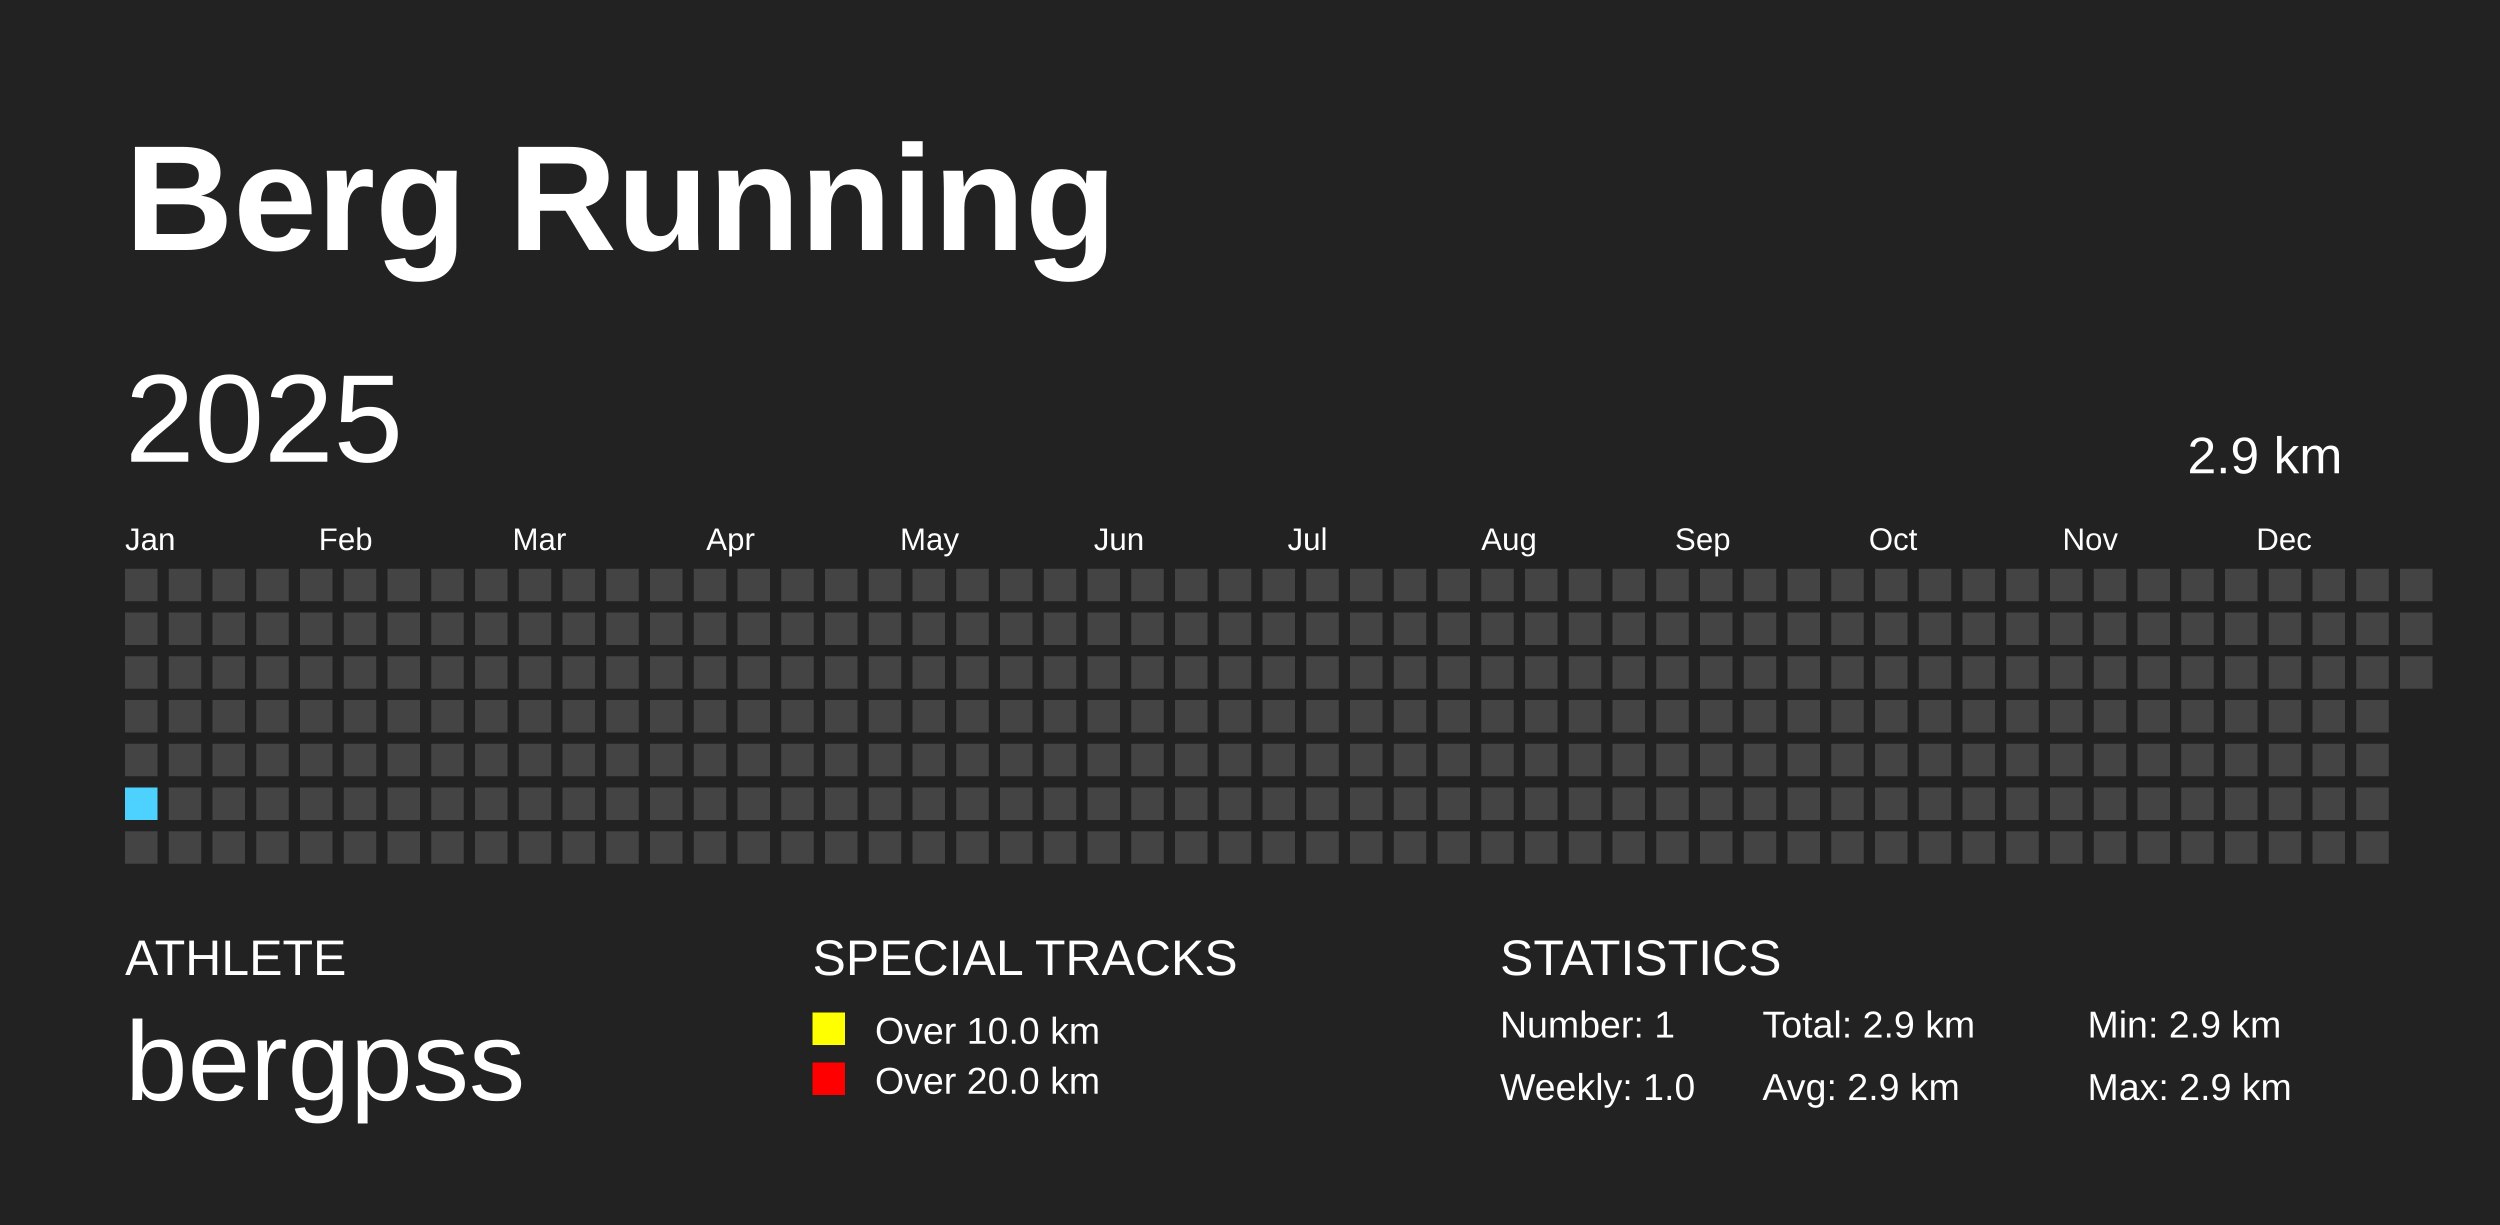
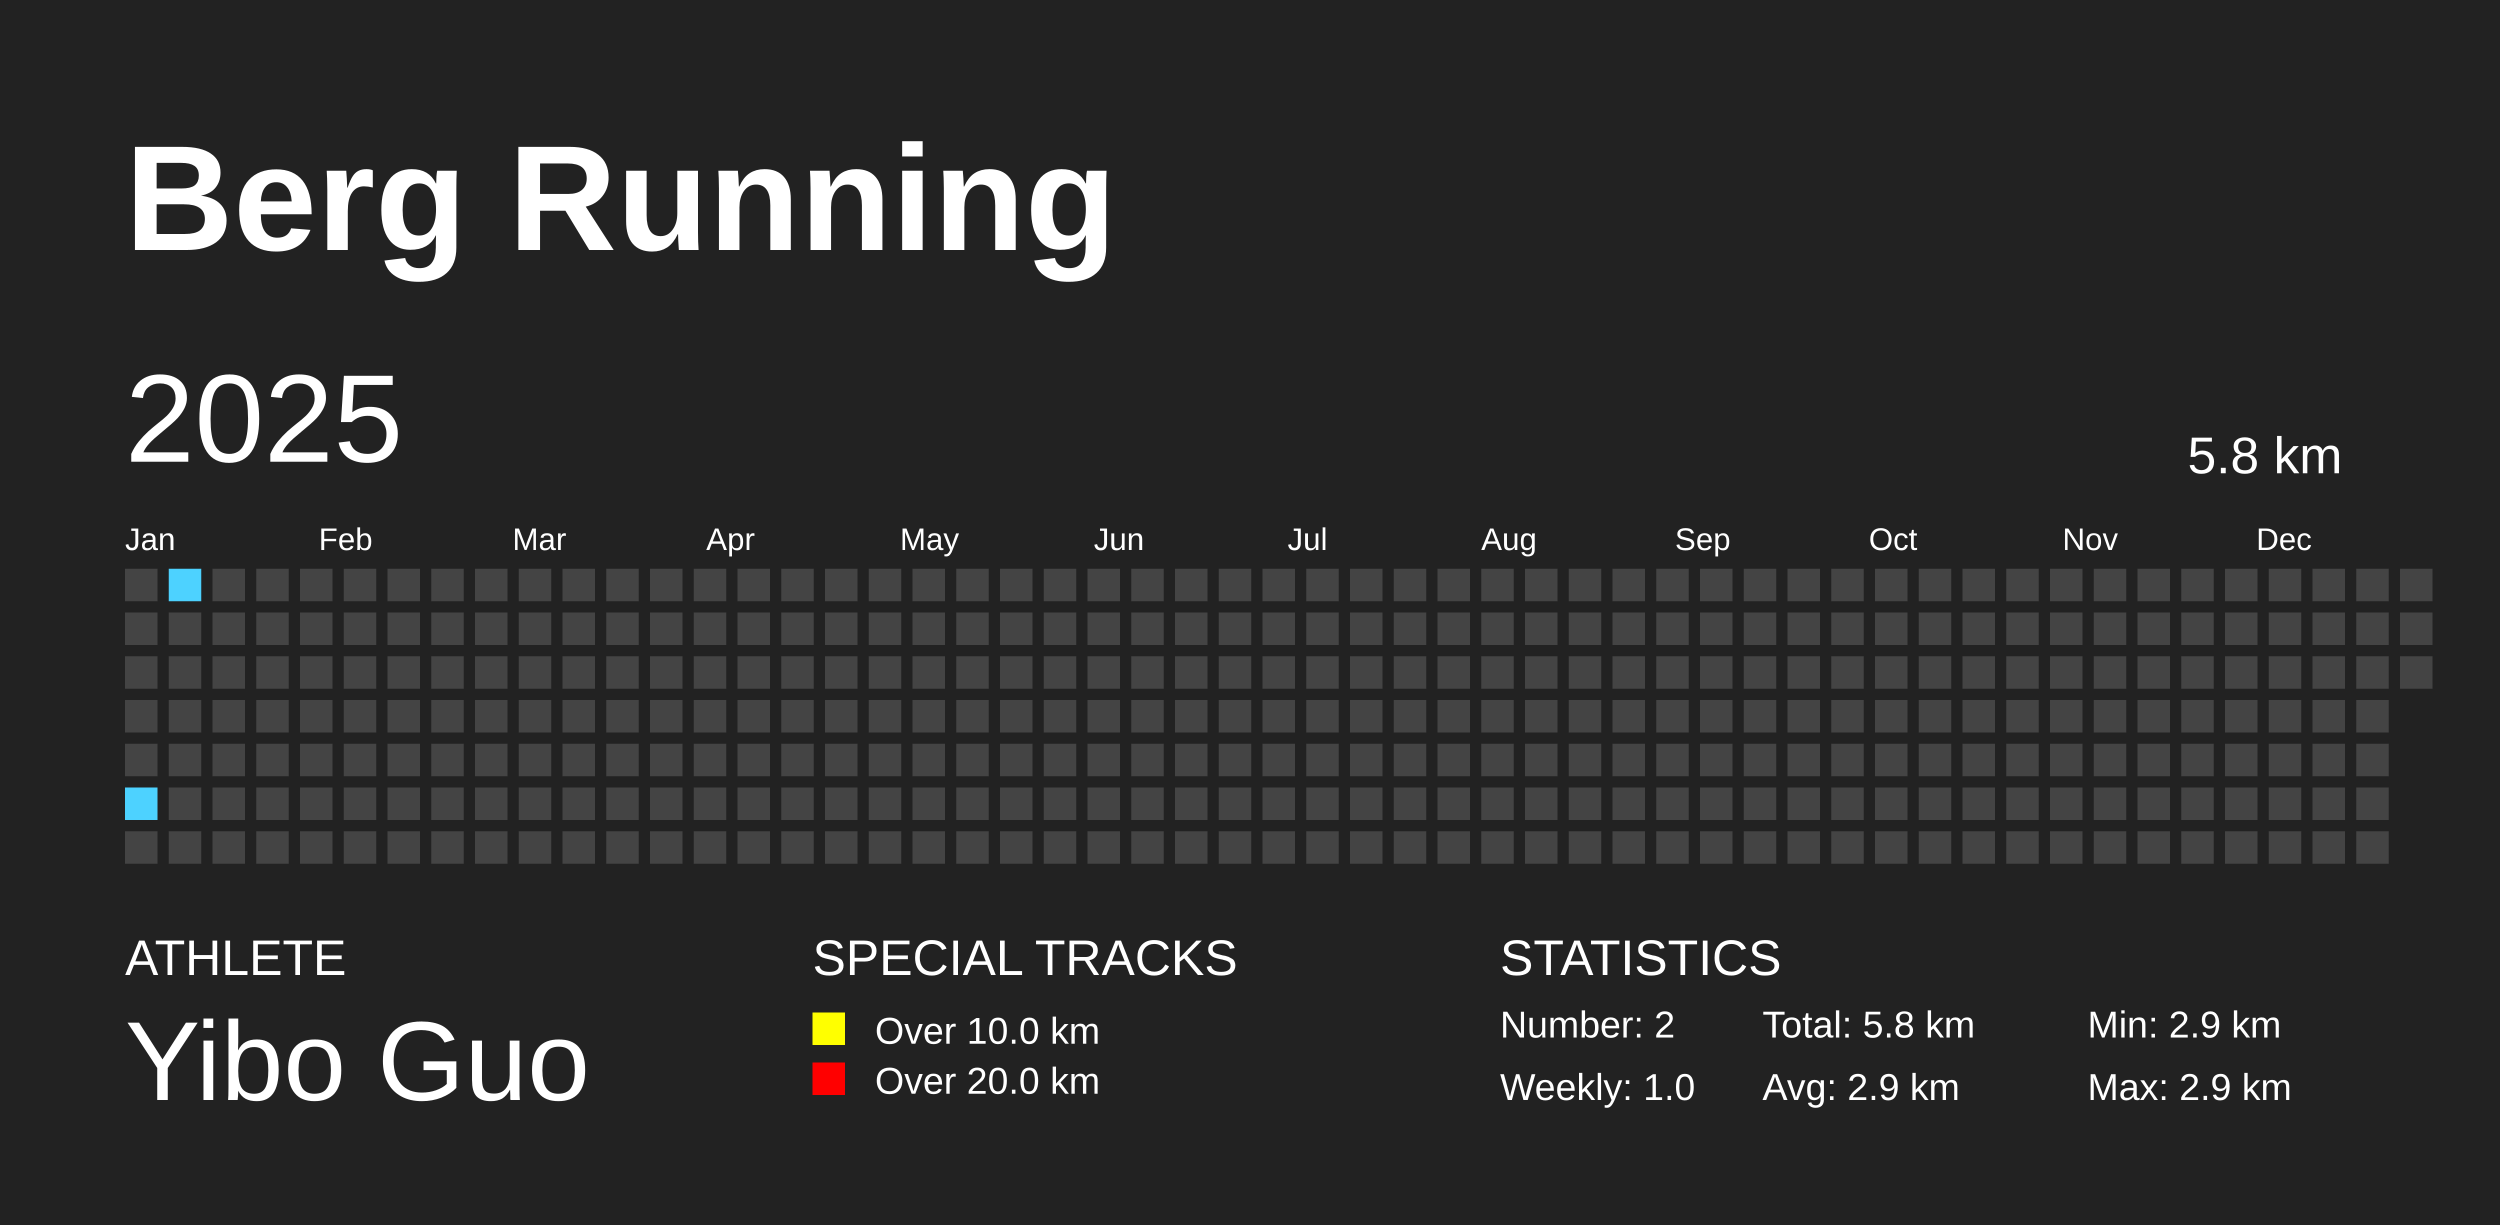
<svg xmlns="http://www.w3.org/2000/svg" baseProfile="full" height="98mm" version="1.1" viewBox="0,0,200,98" width="200mm">
  <defs />
  <rect fill="#222222" height="98" width="200" x="0" y="0" />
  <text fill="#FFFFFF" style="font-size:12px; font-family:Arial; font-weight:bold;" x="10" y="20">Berg Running</text>
  <text fill="#FFFFFF" style="font-size:4px; font-family:Arial" x="10" y="78">ATHLETE</text>
-   <text fill="#FFFFFF" style="font-size:9px; font-family:Arial" x="10" y="88">bergpss</text>
+   <text fill="#FFFFFF" style="font-size:9px; font-family:Arial" x="10" y="88">Yibo Guo</text>
  <text fill="#FFFFFF" style="font-size:4px; font-family:Arial" x="65" y="78">SPECIAL TRACKS</text>
  <rect fill="yellow" height="2.6" width="2.6" x="65" y="81" />
  <text fill="#FFFFFF" style="font-size:3px; font-family:Arial" x="70" y="83.5">Over 10.0 km</text>
  <rect fill="red" height="2.6" width="2.6" x="65" y="85" />
  <text fill="#FFFFFF" style="font-size:3px; font-family:Arial" x="70" y="87.5">Over 20.0 km</text>
  <text fill="#FFFFFF" style="font-size:4px; font-family:Arial" x="120" y="78">STATISTICS</text>
-   <text fill="#FFFFFF" style="font-size:3px; font-family:Arial" x="120" y="83">Number: 1</text>
+   <text fill="#FFFFFF" style="font-size:3px; font-family:Arial" x="120" y="83">Number: 2</text>
  <text fill="#FFFFFF" style="font-size:3px; font-family:Arial" x="120" y="88">Weekly: 1.0</text>
-   <text fill="#FFFFFF" style="font-size:3px; font-family:Arial" x="141" y="83">Total: 2.9 km</text>
+   <text fill="#FFFFFF" style="font-size:3px; font-family:Arial" x="141" y="83">Total: 5.8 km</text>
  <text fill="#FFFFFF" style="font-size:3px; font-family:Arial" x="141" y="88">Avg: 2.9 km</text>
  <text fill="#FFFFFF" style="font-size:3px; font-family:Arial" x="167" y="83">Min: 2.9 km</text>
  <text fill="#FFFFFF" style="font-size:3px; font-family:Arial" x="167" y="88">Max: 2.9 km</text>
  <text dominant-baseline="hanging" fill="#FFFFFF" style="font-size:10.0px; font-family:Arial;" x="10" y="30">2025</text>
-   <text dominant-baseline="hanging" fill="#FFFFFF" style="font-size:4.125px; font-family:Arial;" x="175" y="35">2.9 km</text>
+   <text dominant-baseline="hanging" fill="#FFFFFF" style="font-size:4.125px; font-family:Arial;" x="175" y="35">5.8 km</text>
  <text fill="#FFFFFF" style="font-size:2.5px; font-family:Arial" x="10.0" y="44">Jan</text>
  <text fill="#FFFFFF" style="font-size:2.5px; font-family:Arial" x="25.5" y="44">Feb</text>
  <text fill="#FFFFFF" style="font-size:2.5px; font-family:Arial" x="41.0" y="44">Mar</text>
  <text fill="#FFFFFF" style="font-size:2.5px; font-family:Arial" x="56.5" y="44">Apr</text>
  <text fill="#FFFFFF" style="font-size:2.5px; font-family:Arial" x="72.0" y="44">May</text>
  <text fill="#FFFFFF" style="font-size:2.5px; font-family:Arial" x="87.5" y="44">Jun</text>
  <text fill="#FFFFFF" style="font-size:2.5px; font-family:Arial" x="103.0" y="44">Jul</text>
  <text fill="#FFFFFF" style="font-size:2.5px; font-family:Arial" x="118.5" y="44">Aug</text>
  <text fill="#FFFFFF" style="font-size:2.5px; font-family:Arial" x="134.0" y="44">Sep</text>
  <text fill="#FFFFFF" style="font-size:2.5px; font-family:Arial" x="149.5" y="44">Oct</text>
  <text fill="#FFFFFF" style="font-size:2.5px; font-family:Arial" x="165.0" y="44">Nov</text>
  <text fill="#FFFFFF" style="font-size:2.5px; font-family:Arial" x="180.5" y="44">Dec</text>
  <rect fill="#444444" height="2.6" width="2.6" x="10.0" y="45.5" />
  <rect fill="#444444" height="2.6" width="2.6" x="10.0" y="49.0" />
  <rect fill="#444444" height="2.6" width="2.6" x="10.0" y="52.5" />
  <rect fill="#444444" height="2.6" width="2.6" x="10.0" y="56.0" />
  <rect fill="#444444" height="2.6" width="2.6" x="10.0" y="59.5" />
  <rect fill="#4DD2FF" height="2.6" width="2.6" x="10.0" y="63.0" />
  <rect fill="#444444" height="2.6" width="2.6" x="10.0" y="66.5" />
-   <rect fill="#444444" height="2.6" width="2.6" x="13.5" y="45.5" />
+   <rect fill="#4DD2FF" height="2.6" width="2.6" x="13.5" y="45.5" />
  <rect fill="#444444" height="2.6" width="2.6" x="13.5" y="49.0" />
  <rect fill="#444444" height="2.6" width="2.6" x="13.5" y="52.5" />
  <rect fill="#444444" height="2.6" width="2.6" x="13.5" y="56.0" />
  <rect fill="#444444" height="2.6" width="2.6" x="13.5" y="59.5" />
  <rect fill="#444444" height="2.6" width="2.6" x="13.5" y="63.0" />
  <rect fill="#444444" height="2.6" width="2.6" x="13.5" y="66.5" />
  <rect fill="#444444" height="2.6" width="2.6" x="17.0" y="45.5" />
  <rect fill="#444444" height="2.6" width="2.6" x="17.0" y="49.0" />
  <rect fill="#444444" height="2.6" width="2.6" x="17.0" y="52.5" />
  <rect fill="#444444" height="2.6" width="2.6" x="17.0" y="56.0" />
  <rect fill="#444444" height="2.6" width="2.6" x="17.0" y="59.5" />
  <rect fill="#444444" height="2.6" width="2.6" x="17.0" y="63.0" />
  <rect fill="#444444" height="2.6" width="2.6" x="17.0" y="66.5" />
  <rect fill="#444444" height="2.6" width="2.6" x="20.5" y="45.5" />
  <rect fill="#444444" height="2.6" width="2.6" x="20.5" y="49.0" />
  <rect fill="#444444" height="2.6" width="2.6" x="20.5" y="52.5" />
  <rect fill="#444444" height="2.6" width="2.6" x="20.5" y="56.0" />
  <rect fill="#444444" height="2.6" width="2.6" x="20.5" y="59.5" />
  <rect fill="#444444" height="2.6" width="2.6" x="20.5" y="63.0" />
  <rect fill="#444444" height="2.6" width="2.6" x="20.5" y="66.5" />
  <rect fill="#444444" height="2.6" width="2.6" x="24.0" y="45.5" />
  <rect fill="#444444" height="2.6" width="2.6" x="24.0" y="49.0" />
  <rect fill="#444444" height="2.6" width="2.6" x="24.0" y="52.5" />
  <rect fill="#444444" height="2.6" width="2.6" x="24.0" y="56.0" />
  <rect fill="#444444" height="2.6" width="2.6" x="24.0" y="59.5" />
  <rect fill="#444444" height="2.6" width="2.6" x="24.0" y="63.0" />
  <rect fill="#444444" height="2.6" width="2.6" x="24.0" y="66.5" />
  <rect fill="#444444" height="2.6" width="2.6" x="27.5" y="45.5" />
  <rect fill="#444444" height="2.6" width="2.6" x="27.5" y="49.0" />
  <rect fill="#444444" height="2.6" width="2.6" x="27.5" y="52.5" />
  <rect fill="#444444" height="2.6" width="2.6" x="27.5" y="56.0" />
  <rect fill="#444444" height="2.6" width="2.6" x="27.5" y="59.5" />
  <rect fill="#444444" height="2.6" width="2.6" x="27.5" y="63.0" />
  <rect fill="#444444" height="2.6" width="2.6" x="27.5" y="66.5" />
  <rect fill="#444444" height="2.6" width="2.6" x="31.0" y="45.5" />
  <rect fill="#444444" height="2.6" width="2.6" x="31.0" y="49.0" />
  <rect fill="#444444" height="2.6" width="2.6" x="31.0" y="52.5" />
  <rect fill="#444444" height="2.6" width="2.6" x="31.0" y="56.0" />
  <rect fill="#444444" height="2.6" width="2.6" x="31.0" y="59.5" />
  <rect fill="#444444" height="2.6" width="2.6" x="31.0" y="63.0" />
  <rect fill="#444444" height="2.6" width="2.6" x="31.0" y="66.5" />
  <rect fill="#444444" height="2.6" width="2.6" x="34.5" y="45.5" />
  <rect fill="#444444" height="2.6" width="2.6" x="34.5" y="49.0" />
  <rect fill="#444444" height="2.6" width="2.6" x="34.5" y="52.5" />
  <rect fill="#444444" height="2.6" width="2.6" x="34.5" y="56.0" />
  <rect fill="#444444" height="2.6" width="2.6" x="34.5" y="59.5" />
  <rect fill="#444444" height="2.6" width="2.6" x="34.5" y="63.0" />
  <rect fill="#444444" height="2.6" width="2.6" x="34.5" y="66.5" />
  <rect fill="#444444" height="2.6" width="2.6" x="38.0" y="45.5" />
  <rect fill="#444444" height="2.6" width="2.6" x="38.0" y="49.0" />
  <rect fill="#444444" height="2.6" width="2.6" x="38.0" y="52.5" />
  <rect fill="#444444" height="2.6" width="2.6" x="38.0" y="56.0" />
  <rect fill="#444444" height="2.6" width="2.6" x="38.0" y="59.5" />
  <rect fill="#444444" height="2.6" width="2.6" x="38.0" y="63.0" />
  <rect fill="#444444" height="2.6" width="2.6" x="38.0" y="66.5" />
  <rect fill="#444444" height="2.6" width="2.6" x="41.5" y="45.5" />
  <rect fill="#444444" height="2.6" width="2.6" x="41.5" y="49.0" />
  <rect fill="#444444" height="2.6" width="2.6" x="41.5" y="52.5" />
  <rect fill="#444444" height="2.6" width="2.6" x="41.5" y="56.0" />
  <rect fill="#444444" height="2.6" width="2.6" x="41.5" y="59.5" />
  <rect fill="#444444" height="2.6" width="2.6" x="41.5" y="63.0" />
  <rect fill="#444444" height="2.6" width="2.6" x="41.5" y="66.5" />
  <rect fill="#444444" height="2.6" width="2.6" x="45.0" y="45.5" />
  <rect fill="#444444" height="2.6" width="2.6" x="45.0" y="49.0" />
  <rect fill="#444444" height="2.6" width="2.6" x="45.0" y="52.5" />
  <rect fill="#444444" height="2.6" width="2.6" x="45.0" y="56.0" />
  <rect fill="#444444" height="2.6" width="2.6" x="45.0" y="59.5" />
  <rect fill="#444444" height="2.6" width="2.6" x="45.0" y="63.0" />
  <rect fill="#444444" height="2.6" width="2.6" x="45.0" y="66.5" />
  <rect fill="#444444" height="2.6" width="2.6" x="48.5" y="45.5" />
  <rect fill="#444444" height="2.6" width="2.6" x="48.5" y="49.0" />
  <rect fill="#444444" height="2.6" width="2.6" x="48.5" y="52.5" />
  <rect fill="#444444" height="2.6" width="2.6" x="48.5" y="56.0" />
  <rect fill="#444444" height="2.6" width="2.6" x="48.5" y="59.5" />
  <rect fill="#444444" height="2.6" width="2.6" x="48.5" y="63.0" />
  <rect fill="#444444" height="2.6" width="2.6" x="48.5" y="66.5" />
  <rect fill="#444444" height="2.6" width="2.6" x="52.0" y="45.5" />
  <rect fill="#444444" height="2.6" width="2.6" x="52.0" y="49.0" />
  <rect fill="#444444" height="2.6" width="2.6" x="52.0" y="52.5" />
  <rect fill="#444444" height="2.6" width="2.6" x="52.0" y="56.0" />
  <rect fill="#444444" height="2.6" width="2.6" x="52.0" y="59.5" />
  <rect fill="#444444" height="2.6" width="2.6" x="52.0" y="63.0" />
  <rect fill="#444444" height="2.6" width="2.6" x="52.0" y="66.5" />
  <rect fill="#444444" height="2.6" width="2.6" x="55.5" y="45.5" />
  <rect fill="#444444" height="2.6" width="2.6" x="55.5" y="49.0" />
  <rect fill="#444444" height="2.6" width="2.6" x="55.5" y="52.5" />
  <rect fill="#444444" height="2.6" width="2.6" x="55.5" y="56.0" />
  <rect fill="#444444" height="2.6" width="2.6" x="55.5" y="59.5" />
  <rect fill="#444444" height="2.6" width="2.6" x="55.5" y="63.0" />
  <rect fill="#444444" height="2.6" width="2.6" x="55.5" y="66.5" />
  <rect fill="#444444" height="2.6" width="2.6" x="59.0" y="45.5" />
  <rect fill="#444444" height="2.6" width="2.6" x="59.0" y="49.0" />
  <rect fill="#444444" height="2.6" width="2.6" x="59.0" y="52.5" />
  <rect fill="#444444" height="2.6" width="2.6" x="59.0" y="56.0" />
  <rect fill="#444444" height="2.6" width="2.6" x="59.0" y="59.5" />
  <rect fill="#444444" height="2.6" width="2.6" x="59.0" y="63.0" />
  <rect fill="#444444" height="2.6" width="2.6" x="59.0" y="66.5" />
  <rect fill="#444444" height="2.6" width="2.6" x="62.5" y="45.5" />
  <rect fill="#444444" height="2.6" width="2.6" x="62.5" y="49.0" />
  <rect fill="#444444" height="2.6" width="2.6" x="62.5" y="52.5" />
  <rect fill="#444444" height="2.6" width="2.6" x="62.5" y="56.0" />
  <rect fill="#444444" height="2.6" width="2.6" x="62.5" y="59.5" />
  <rect fill="#444444" height="2.6" width="2.6" x="62.5" y="63.0" />
  <rect fill="#444444" height="2.6" width="2.6" x="62.5" y="66.5" />
  <rect fill="#444444" height="2.6" width="2.6" x="66.0" y="45.5" />
  <rect fill="#444444" height="2.6" width="2.6" x="66.0" y="49.0" />
  <rect fill="#444444" height="2.6" width="2.6" x="66.0" y="52.5" />
  <rect fill="#444444" height="2.6" width="2.6" x="66.0" y="56.0" />
  <rect fill="#444444" height="2.6" width="2.6" x="66.0" y="59.5" />
  <rect fill="#444444" height="2.6" width="2.6" x="66.0" y="63.0" />
  <rect fill="#444444" height="2.6" width="2.6" x="66.0" y="66.5" />
  <rect fill="#444444" height="2.6" width="2.6" x="69.5" y="45.5" />
  <rect fill="#444444" height="2.6" width="2.6" x="69.5" y="49.0" />
  <rect fill="#444444" height="2.6" width="2.6" x="69.5" y="52.5" />
  <rect fill="#444444" height="2.6" width="2.6" x="69.5" y="56.0" />
  <rect fill="#444444" height="2.6" width="2.6" x="69.5" y="59.5" />
  <rect fill="#444444" height="2.6" width="2.6" x="69.5" y="63.0" />
  <rect fill="#444444" height="2.6" width="2.6" x="69.5" y="66.5" />
  <rect fill="#444444" height="2.6" width="2.6" x="73.0" y="45.5" />
  <rect fill="#444444" height="2.6" width="2.6" x="73.0" y="49.0" />
  <rect fill="#444444" height="2.6" width="2.6" x="73.0" y="52.5" />
  <rect fill="#444444" height="2.6" width="2.6" x="73.0" y="56.0" />
  <rect fill="#444444" height="2.6" width="2.6" x="73.0" y="59.5" />
  <rect fill="#444444" height="2.6" width="2.6" x="73.0" y="63.0" />
  <rect fill="#444444" height="2.6" width="2.6" x="73.0" y="66.5" />
  <rect fill="#444444" height="2.6" width="2.6" x="76.5" y="45.5" />
  <rect fill="#444444" height="2.6" width="2.6" x="76.5" y="49.0" />
  <rect fill="#444444" height="2.6" width="2.6" x="76.5" y="52.5" />
  <rect fill="#444444" height="2.6" width="2.6" x="76.5" y="56.0" />
  <rect fill="#444444" height="2.6" width="2.6" x="76.5" y="59.5" />
  <rect fill="#444444" height="2.6" width="2.6" x="76.5" y="63.0" />
  <rect fill="#444444" height="2.6" width="2.6" x="76.5" y="66.5" />
  <rect fill="#444444" height="2.6" width="2.6" x="80.0" y="45.5" />
  <rect fill="#444444" height="2.6" width="2.6" x="80.0" y="49.0" />
  <rect fill="#444444" height="2.6" width="2.6" x="80.0" y="52.5" />
  <rect fill="#444444" height="2.6" width="2.6" x="80.0" y="56.0" />
  <rect fill="#444444" height="2.6" width="2.6" x="80.0" y="59.5" />
  <rect fill="#444444" height="2.6" width="2.6" x="80.0" y="63.0" />
  <rect fill="#444444" height="2.6" width="2.6" x="80.0" y="66.5" />
  <rect fill="#444444" height="2.6" width="2.6" x="83.5" y="45.5" />
  <rect fill="#444444" height="2.6" width="2.6" x="83.5" y="49.0" />
  <rect fill="#444444" height="2.6" width="2.6" x="83.5" y="52.5" />
  <rect fill="#444444" height="2.6" width="2.6" x="83.5" y="56.0" />
  <rect fill="#444444" height="2.6" width="2.6" x="83.5" y="59.5" />
  <rect fill="#444444" height="2.6" width="2.6" x="83.5" y="63.0" />
  <rect fill="#444444" height="2.6" width="2.6" x="83.5" y="66.5" />
  <rect fill="#444444" height="2.6" width="2.6" x="87.0" y="45.5" />
  <rect fill="#444444" height="2.6" width="2.6" x="87.0" y="49.0" />
  <rect fill="#444444" height="2.6" width="2.6" x="87.0" y="52.5" />
  <rect fill="#444444" height="2.6" width="2.6" x="87.0" y="56.0" />
  <rect fill="#444444" height="2.6" width="2.6" x="87.0" y="59.5" />
  <rect fill="#444444" height="2.6" width="2.6" x="87.0" y="63.0" />
  <rect fill="#444444" height="2.6" width="2.6" x="87.0" y="66.5" />
  <rect fill="#444444" height="2.6" width="2.6" x="90.5" y="45.5" />
  <rect fill="#444444" height="2.6" width="2.6" x="90.5" y="49.0" />
  <rect fill="#444444" height="2.6" width="2.6" x="90.5" y="52.5" />
  <rect fill="#444444" height="2.6" width="2.6" x="90.5" y="56.0" />
  <rect fill="#444444" height="2.6" width="2.6" x="90.5" y="59.5" />
  <rect fill="#444444" height="2.6" width="2.6" x="90.5" y="63.0" />
  <rect fill="#444444" height="2.6" width="2.6" x="90.5" y="66.5" />
  <rect fill="#444444" height="2.6" width="2.6" x="94.0" y="45.5" />
  <rect fill="#444444" height="2.6" width="2.6" x="94.0" y="49.0" />
  <rect fill="#444444" height="2.6" width="2.6" x="94.0" y="52.5" />
  <rect fill="#444444" height="2.6" width="2.6" x="94.0" y="56.0" />
  <rect fill="#444444" height="2.6" width="2.6" x="94.0" y="59.5" />
  <rect fill="#444444" height="2.6" width="2.6" x="94.0" y="63.0" />
  <rect fill="#444444" height="2.6" width="2.6" x="94.0" y="66.5" />
  <rect fill="#444444" height="2.6" width="2.6" x="97.5" y="45.5" />
  <rect fill="#444444" height="2.6" width="2.6" x="97.5" y="49.0" />
  <rect fill="#444444" height="2.6" width="2.6" x="97.5" y="52.5" />
  <rect fill="#444444" height="2.6" width="2.6" x="97.5" y="56.0" />
  <rect fill="#444444" height="2.6" width="2.6" x="97.5" y="59.5" />
  <rect fill="#444444" height="2.6" width="2.6" x="97.5" y="63.0" />
  <rect fill="#444444" height="2.6" width="2.6" x="97.5" y="66.5" />
  <rect fill="#444444" height="2.6" width="2.6" x="101.0" y="45.5" />
  <rect fill="#444444" height="2.6" width="2.6" x="101.0" y="49.0" />
  <rect fill="#444444" height="2.6" width="2.6" x="101.0" y="52.5" />
  <rect fill="#444444" height="2.6" width="2.6" x="101.0" y="56.0" />
  <rect fill="#444444" height="2.6" width="2.6" x="101.0" y="59.5" />
  <rect fill="#444444" height="2.6" width="2.6" x="101.0" y="63.0" />
  <rect fill="#444444" height="2.6" width="2.6" x="101.0" y="66.5" />
  <rect fill="#444444" height="2.6" width="2.6" x="104.5" y="45.5" />
  <rect fill="#444444" height="2.6" width="2.6" x="104.5" y="49.0" />
  <rect fill="#444444" height="2.6" width="2.6" x="104.5" y="52.5" />
  <rect fill="#444444" height="2.6" width="2.6" x="104.5" y="56.0" />
  <rect fill="#444444" height="2.6" width="2.6" x="104.5" y="59.5" />
  <rect fill="#444444" height="2.6" width="2.6" x="104.5" y="63.0" />
  <rect fill="#444444" height="2.6" width="2.6" x="104.5" y="66.5" />
  <rect fill="#444444" height="2.6" width="2.6" x="108.0" y="45.5" />
  <rect fill="#444444" height="2.6" width="2.6" x="108.0" y="49.0" />
  <rect fill="#444444" height="2.6" width="2.6" x="108.0" y="52.5" />
  <rect fill="#444444" height="2.6" width="2.6" x="108.0" y="56.0" />
  <rect fill="#444444" height="2.6" width="2.6" x="108.0" y="59.5" />
  <rect fill="#444444" height="2.6" width="2.6" x="108.0" y="63.0" />
  <rect fill="#444444" height="2.6" width="2.6" x="108.0" y="66.5" />
  <rect fill="#444444" height="2.6" width="2.6" x="111.5" y="45.5" />
  <rect fill="#444444" height="2.6" width="2.6" x="111.5" y="49.0" />
  <rect fill="#444444" height="2.6" width="2.6" x="111.5" y="52.5" />
  <rect fill="#444444" height="2.6" width="2.6" x="111.5" y="56.0" />
  <rect fill="#444444" height="2.6" width="2.6" x="111.5" y="59.5" />
  <rect fill="#444444" height="2.6" width="2.6" x="111.5" y="63.0" />
  <rect fill="#444444" height="2.6" width="2.6" x="111.5" y="66.5" />
  <rect fill="#444444" height="2.6" width="2.6" x="115.0" y="45.5" />
  <rect fill="#444444" height="2.6" width="2.6" x="115.0" y="49.0" />
  <rect fill="#444444" height="2.6" width="2.6" x="115.0" y="52.5" />
  <rect fill="#444444" height="2.6" width="2.6" x="115.0" y="56.0" />
  <rect fill="#444444" height="2.6" width="2.6" x="115.0" y="59.5" />
  <rect fill="#444444" height="2.6" width="2.6" x="115.0" y="63.0" />
  <rect fill="#444444" height="2.6" width="2.6" x="115.0" y="66.5" />
  <rect fill="#444444" height="2.6" width="2.6" x="118.5" y="45.5" />
  <rect fill="#444444" height="2.6" width="2.6" x="118.5" y="49.0" />
  <rect fill="#444444" height="2.6" width="2.6" x="118.5" y="52.5" />
  <rect fill="#444444" height="2.6" width="2.6" x="118.5" y="56.0" />
  <rect fill="#444444" height="2.6" width="2.6" x="118.5" y="59.5" />
  <rect fill="#444444" height="2.6" width="2.6" x="118.5" y="63.0" />
  <rect fill="#444444" height="2.6" width="2.6" x="118.5" y="66.5" />
  <rect fill="#444444" height="2.6" width="2.6" x="122.0" y="45.5" />
  <rect fill="#444444" height="2.6" width="2.6" x="122.0" y="49.0" />
  <rect fill="#444444" height="2.6" width="2.6" x="122.0" y="52.5" />
  <rect fill="#444444" height="2.6" width="2.6" x="122.0" y="56.0" />
  <rect fill="#444444" height="2.6" width="2.6" x="122.0" y="59.5" />
  <rect fill="#444444" height="2.6" width="2.6" x="122.0" y="63.0" />
  <rect fill="#444444" height="2.6" width="2.6" x="122.0" y="66.5" />
  <rect fill="#444444" height="2.6" width="2.6" x="125.5" y="45.5" />
  <rect fill="#444444" height="2.6" width="2.6" x="125.5" y="49.0" />
  <rect fill="#444444" height="2.6" width="2.6" x="125.5" y="52.5" />
  <rect fill="#444444" height="2.6" width="2.6" x="125.5" y="56.0" />
  <rect fill="#444444" height="2.6" width="2.6" x="125.5" y="59.5" />
  <rect fill="#444444" height="2.6" width="2.6" x="125.5" y="63.0" />
  <rect fill="#444444" height="2.6" width="2.6" x="125.5" y="66.5" />
  <rect fill="#444444" height="2.6" width="2.6" x="129.0" y="45.5" />
  <rect fill="#444444" height="2.6" width="2.6" x="129.0" y="49.0" />
  <rect fill="#444444" height="2.6" width="2.6" x="129.0" y="52.5" />
  <rect fill="#444444" height="2.6" width="2.6" x="129.0" y="56.0" />
  <rect fill="#444444" height="2.6" width="2.6" x="129.0" y="59.5" />
  <rect fill="#444444" height="2.6" width="2.6" x="129.0" y="63.0" />
  <rect fill="#444444" height="2.6" width="2.6" x="129.0" y="66.5" />
  <rect fill="#444444" height="2.6" width="2.6" x="132.5" y="45.5" />
  <rect fill="#444444" height="2.6" width="2.6" x="132.5" y="49.0" />
  <rect fill="#444444" height="2.6" width="2.6" x="132.5" y="52.5" />
  <rect fill="#444444" height="2.6" width="2.6" x="132.5" y="56.0" />
  <rect fill="#444444" height="2.6" width="2.6" x="132.5" y="59.5" />
  <rect fill="#444444" height="2.6" width="2.6" x="132.5" y="63.0" />
  <rect fill="#444444" height="2.6" width="2.6" x="132.5" y="66.5" />
  <rect fill="#444444" height="2.6" width="2.6" x="136.0" y="45.5" />
  <rect fill="#444444" height="2.6" width="2.6" x="136.0" y="49.0" />
  <rect fill="#444444" height="2.6" width="2.6" x="136.0" y="52.5" />
  <rect fill="#444444" height="2.6" width="2.6" x="136.0" y="56.0" />
  <rect fill="#444444" height="2.6" width="2.6" x="136.0" y="59.5" />
  <rect fill="#444444" height="2.6" width="2.6" x="136.0" y="63.0" />
  <rect fill="#444444" height="2.6" width="2.6" x="136.0" y="66.5" />
  <rect fill="#444444" height="2.6" width="2.6" x="139.5" y="45.5" />
  <rect fill="#444444" height="2.6" width="2.6" x="139.5" y="49.0" />
  <rect fill="#444444" height="2.6" width="2.6" x="139.5" y="52.5" />
  <rect fill="#444444" height="2.6" width="2.6" x="139.5" y="56.0" />
  <rect fill="#444444" height="2.6" width="2.6" x="139.5" y="59.5" />
  <rect fill="#444444" height="2.6" width="2.6" x="139.5" y="63.0" />
  <rect fill="#444444" height="2.6" width="2.6" x="139.5" y="66.5" />
  <rect fill="#444444" height="2.6" width="2.6" x="143.0" y="45.5" />
  <rect fill="#444444" height="2.6" width="2.6" x="143.0" y="49.0" />
  <rect fill="#444444" height="2.6" width="2.6" x="143.0" y="52.5" />
  <rect fill="#444444" height="2.6" width="2.6" x="143.0" y="56.0" />
  <rect fill="#444444" height="2.6" width="2.6" x="143.0" y="59.5" />
  <rect fill="#444444" height="2.6" width="2.6" x="143.0" y="63.0" />
  <rect fill="#444444" height="2.6" width="2.6" x="143.0" y="66.5" />
  <rect fill="#444444" height="2.6" width="2.6" x="146.5" y="45.5" />
  <rect fill="#444444" height="2.6" width="2.6" x="146.5" y="49.0" />
  <rect fill="#444444" height="2.6" width="2.6" x="146.5" y="52.5" />
  <rect fill="#444444" height="2.6" width="2.6" x="146.5" y="56.0" />
  <rect fill="#444444" height="2.6" width="2.6" x="146.5" y="59.5" />
  <rect fill="#444444" height="2.6" width="2.6" x="146.5" y="63.0" />
  <rect fill="#444444" height="2.6" width="2.6" x="146.5" y="66.5" />
  <rect fill="#444444" height="2.6" width="2.6" x="150.0" y="45.5" />
  <rect fill="#444444" height="2.6" width="2.6" x="150.0" y="49.0" />
  <rect fill="#444444" height="2.6" width="2.6" x="150.0" y="52.5" />
  <rect fill="#444444" height="2.6" width="2.6" x="150.0" y="56.0" />
  <rect fill="#444444" height="2.6" width="2.6" x="150.0" y="59.5" />
  <rect fill="#444444" height="2.6" width="2.6" x="150.0" y="63.0" />
  <rect fill="#444444" height="2.6" width="2.6" x="150.0" y="66.5" />
  <rect fill="#444444" height="2.6" width="2.6" x="153.5" y="45.5" />
  <rect fill="#444444" height="2.6" width="2.6" x="153.5" y="49.0" />
  <rect fill="#444444" height="2.6" width="2.6" x="153.5" y="52.5" />
  <rect fill="#444444" height="2.6" width="2.6" x="153.5" y="56.0" />
  <rect fill="#444444" height="2.6" width="2.6" x="153.5" y="59.5" />
  <rect fill="#444444" height="2.6" width="2.6" x="153.5" y="63.0" />
  <rect fill="#444444" height="2.6" width="2.6" x="153.5" y="66.5" />
  <rect fill="#444444" height="2.6" width="2.6" x="157.0" y="45.5" />
  <rect fill="#444444" height="2.6" width="2.6" x="157.0" y="49.0" />
  <rect fill="#444444" height="2.6" width="2.6" x="157.0" y="52.5" />
  <rect fill="#444444" height="2.6" width="2.6" x="157.0" y="56.0" />
  <rect fill="#444444" height="2.6" width="2.6" x="157.0" y="59.5" />
  <rect fill="#444444" height="2.6" width="2.6" x="157.0" y="63.0" />
  <rect fill="#444444" height="2.6" width="2.6" x="157.0" y="66.5" />
  <rect fill="#444444" height="2.6" width="2.6" x="160.5" y="45.5" />
  <rect fill="#444444" height="2.6" width="2.6" x="160.5" y="49.0" />
  <rect fill="#444444" height="2.6" width="2.6" x="160.5" y="52.5" />
  <rect fill="#444444" height="2.6" width="2.6" x="160.5" y="56.0" />
  <rect fill="#444444" height="2.6" width="2.6" x="160.5" y="59.5" />
  <rect fill="#444444" height="2.6" width="2.6" x="160.5" y="63.0" />
  <rect fill="#444444" height="2.6" width="2.6" x="160.5" y="66.5" />
  <rect fill="#444444" height="2.6" width="2.6" x="164.0" y="45.5" />
  <rect fill="#444444" height="2.6" width="2.6" x="164.0" y="49.0" />
  <rect fill="#444444" height="2.6" width="2.6" x="164.0" y="52.5" />
  <rect fill="#444444" height="2.6" width="2.6" x="164.0" y="56.0" />
  <rect fill="#444444" height="2.6" width="2.6" x="164.0" y="59.5" />
  <rect fill="#444444" height="2.6" width="2.6" x="164.0" y="63.0" />
  <rect fill="#444444" height="2.6" width="2.6" x="164.0" y="66.5" />
  <rect fill="#444444" height="2.6" width="2.6" x="167.5" y="45.5" />
  <rect fill="#444444" height="2.6" width="2.6" x="167.5" y="49.0" />
  <rect fill="#444444" height="2.6" width="2.6" x="167.5" y="52.5" />
  <rect fill="#444444" height="2.6" width="2.6" x="167.5" y="56.0" />
  <rect fill="#444444" height="2.6" width="2.6" x="167.5" y="59.5" />
  <rect fill="#444444" height="2.6" width="2.6" x="167.5" y="63.0" />
  <rect fill="#444444" height="2.6" width="2.6" x="167.5" y="66.5" />
  <rect fill="#444444" height="2.6" width="2.6" x="171.0" y="45.5" />
  <rect fill="#444444" height="2.6" width="2.6" x="171.0" y="49.0" />
  <rect fill="#444444" height="2.6" width="2.6" x="171.0" y="52.5" />
  <rect fill="#444444" height="2.6" width="2.6" x="171.0" y="56.0" />
  <rect fill="#444444" height="2.6" width="2.6" x="171.0" y="59.5" />
  <rect fill="#444444" height="2.6" width="2.6" x="171.0" y="63.0" />
  <rect fill="#444444" height="2.6" width="2.6" x="171.0" y="66.5" />
  <rect fill="#444444" height="2.6" width="2.6" x="174.5" y="45.5" />
  <rect fill="#444444" height="2.6" width="2.6" x="174.5" y="49.0" />
  <rect fill="#444444" height="2.6" width="2.6" x="174.5" y="52.5" />
  <rect fill="#444444" height="2.6" width="2.6" x="174.5" y="56.0" />
  <rect fill="#444444" height="2.6" width="2.6" x="174.5" y="59.5" />
  <rect fill="#444444" height="2.6" width="2.6" x="174.5" y="63.0" />
  <rect fill="#444444" height="2.6" width="2.6" x="174.5" y="66.5" />
  <rect fill="#444444" height="2.6" width="2.6" x="178.0" y="45.5" />
  <rect fill="#444444" height="2.6" width="2.6" x="178.0" y="49.0" />
  <rect fill="#444444" height="2.6" width="2.6" x="178.0" y="52.5" />
  <rect fill="#444444" height="2.6" width="2.6" x="178.0" y="56.0" />
  <rect fill="#444444" height="2.6" width="2.6" x="178.0" y="59.5" />
  <rect fill="#444444" height="2.6" width="2.6" x="178.0" y="63.0" />
  <rect fill="#444444" height="2.6" width="2.6" x="178.0" y="66.5" />
  <rect fill="#444444" height="2.6" width="2.6" x="181.5" y="45.5" />
  <rect fill="#444444" height="2.6" width="2.6" x="181.5" y="49.0" />
  <rect fill="#444444" height="2.6" width="2.6" x="181.5" y="52.5" />
  <rect fill="#444444" height="2.6" width="2.6" x="181.5" y="56.0" />
  <rect fill="#444444" height="2.6" width="2.6" x="181.5" y="59.5" />
  <rect fill="#444444" height="2.6" width="2.6" x="181.5" y="63.0" />
  <rect fill="#444444" height="2.6" width="2.6" x="181.5" y="66.5" />
  <rect fill="#444444" height="2.6" width="2.6" x="185.0" y="45.5" />
  <rect fill="#444444" height="2.6" width="2.6" x="185.0" y="49.0" />
  <rect fill="#444444" height="2.6" width="2.6" x="185.0" y="52.5" />
  <rect fill="#444444" height="2.6" width="2.6" x="185.0" y="56.0" />
  <rect fill="#444444" height="2.6" width="2.6" x="185.0" y="59.5" />
  <rect fill="#444444" height="2.6" width="2.6" x="185.0" y="63.0" />
  <rect fill="#444444" height="2.6" width="2.6" x="185.0" y="66.5" />
  <rect fill="#444444" height="2.6" width="2.6" x="188.5" y="45.5" />
  <rect fill="#444444" height="2.6" width="2.6" x="188.5" y="49.0" />
  <rect fill="#444444" height="2.6" width="2.6" x="188.5" y="52.5" />
  <rect fill="#444444" height="2.6" width="2.6" x="188.5" y="56.0" />
  <rect fill="#444444" height="2.6" width="2.6" x="188.5" y="59.5" />
  <rect fill="#444444" height="2.6" width="2.6" x="188.5" y="63.0" />
  <rect fill="#444444" height="2.6" width="2.6" x="188.5" y="66.5" />
  <rect fill="#444444" height="2.6" width="2.6" x="192.0" y="45.5" />
  <rect fill="#444444" height="2.6" width="2.6" x="192.0" y="49.0" />
  <rect fill="#444444" height="2.6" width="2.6" x="192.0" y="52.5" />
</svg>
